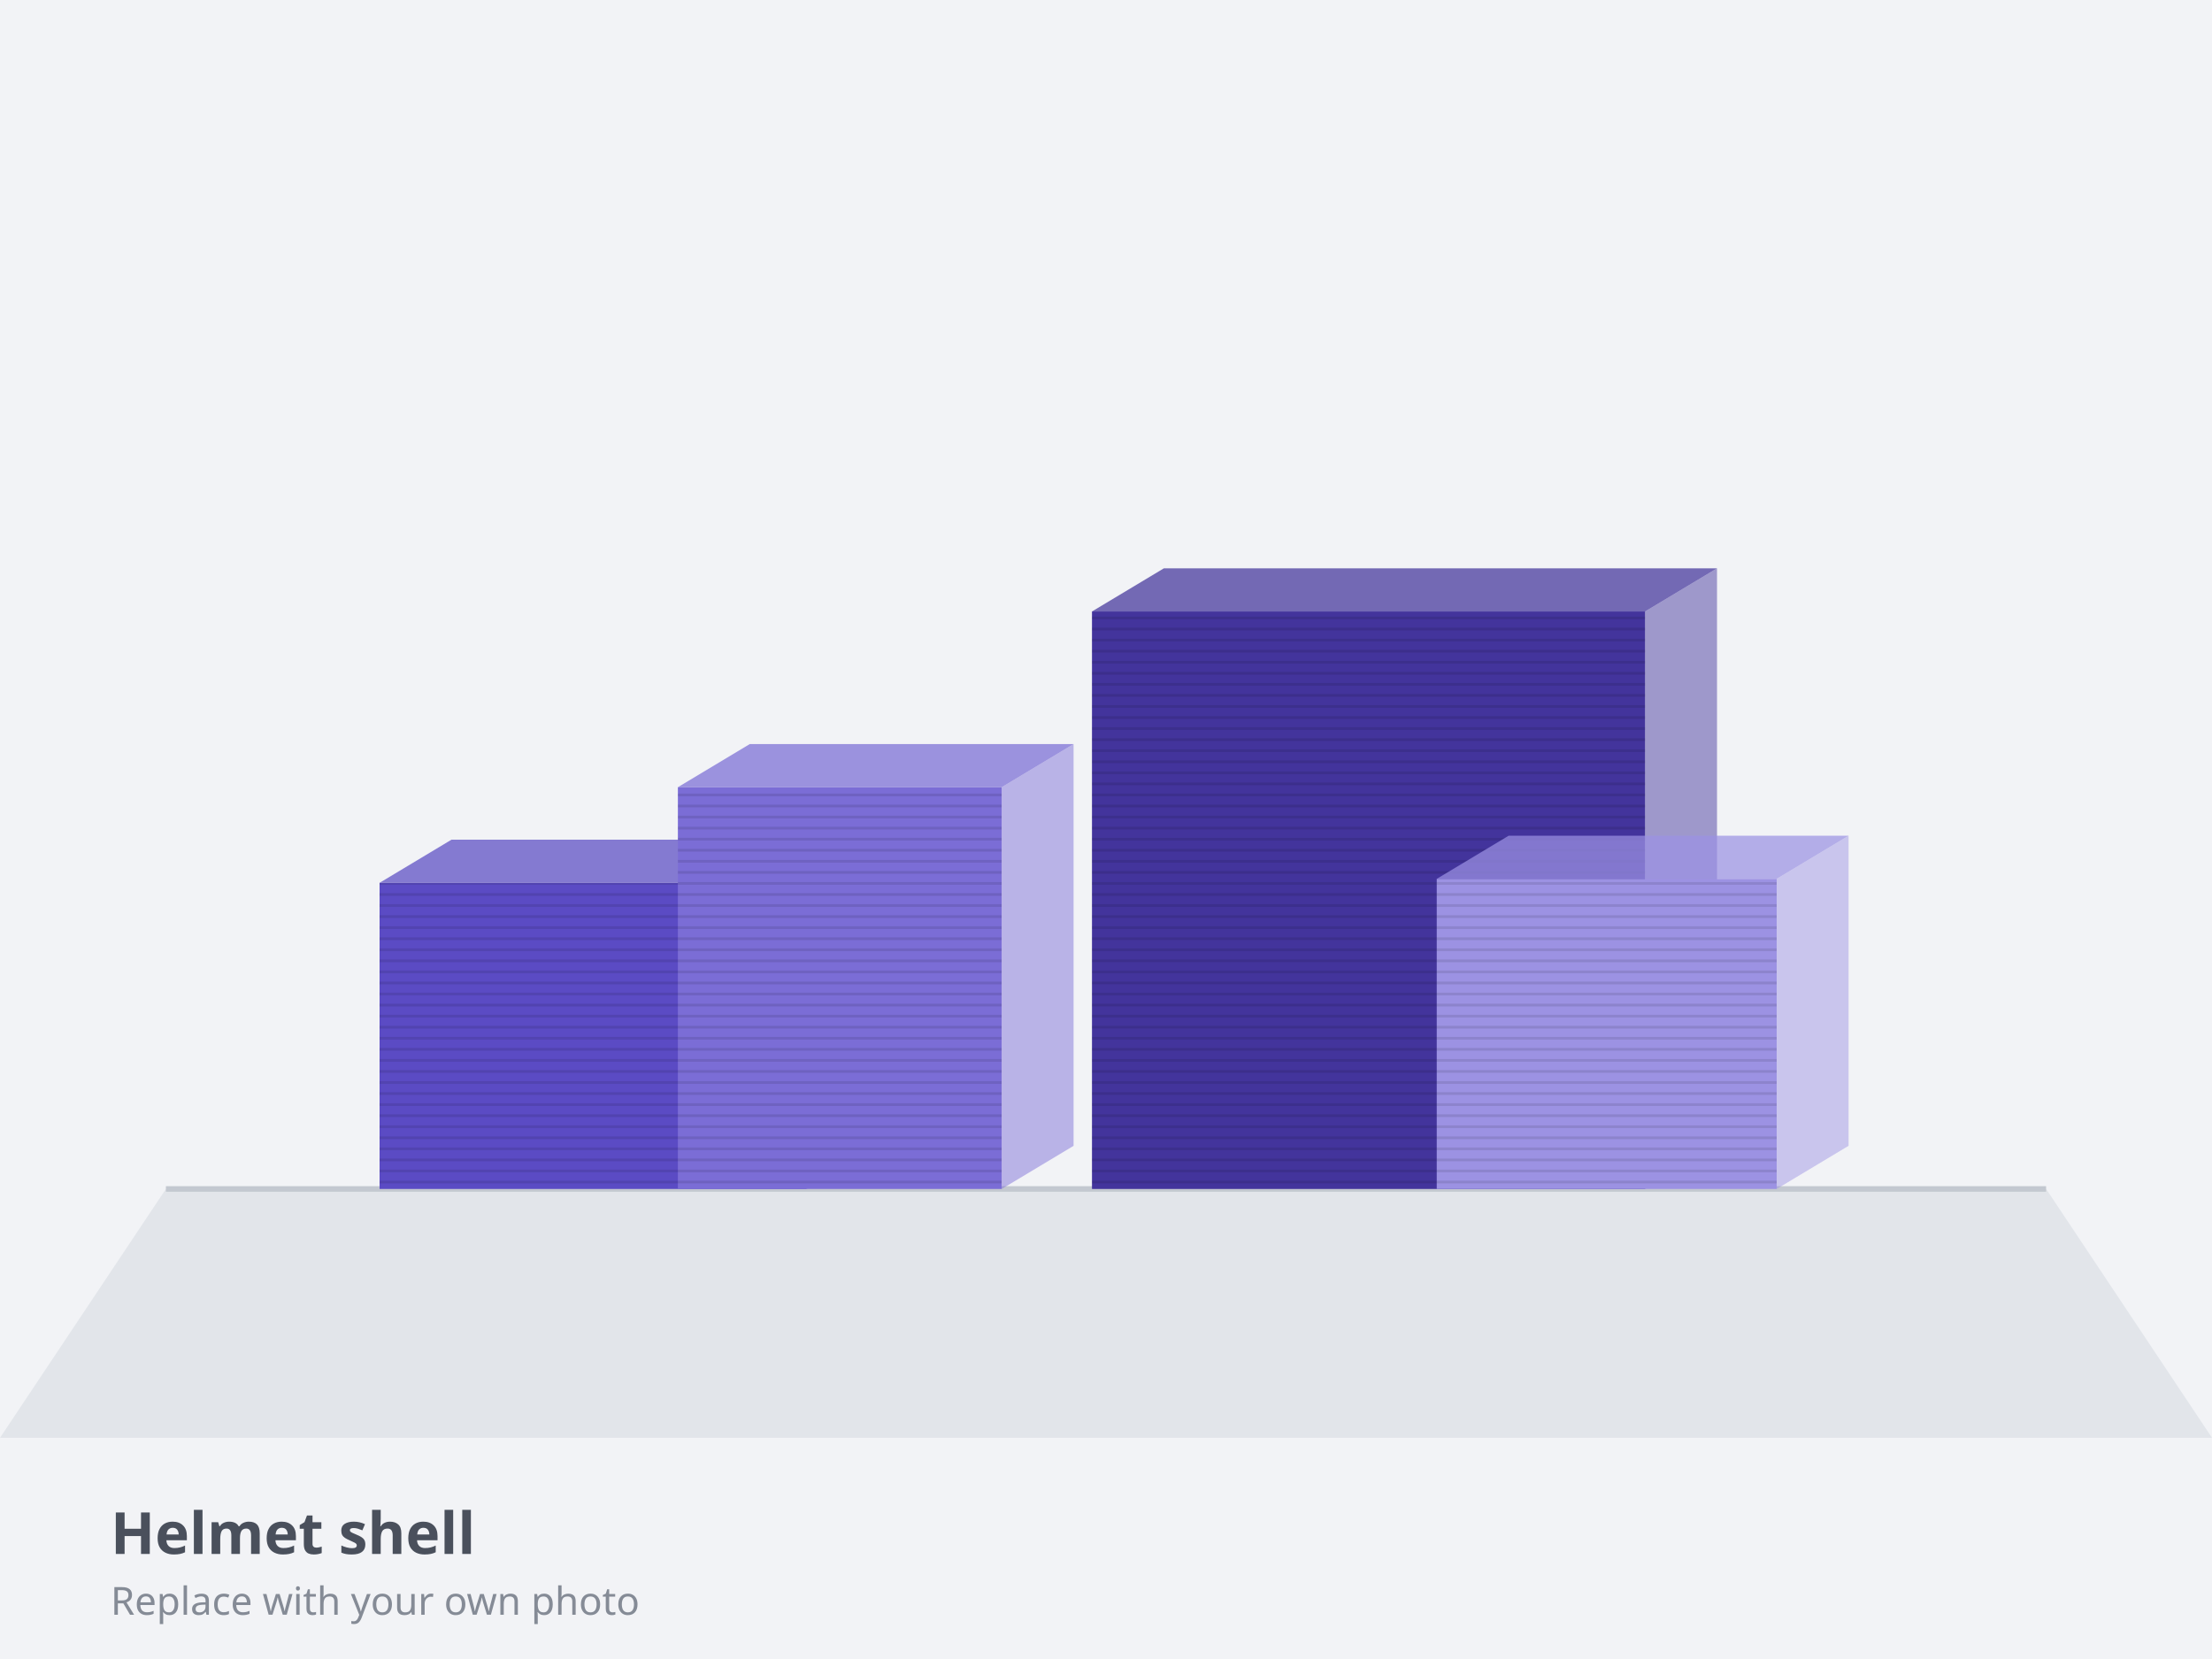
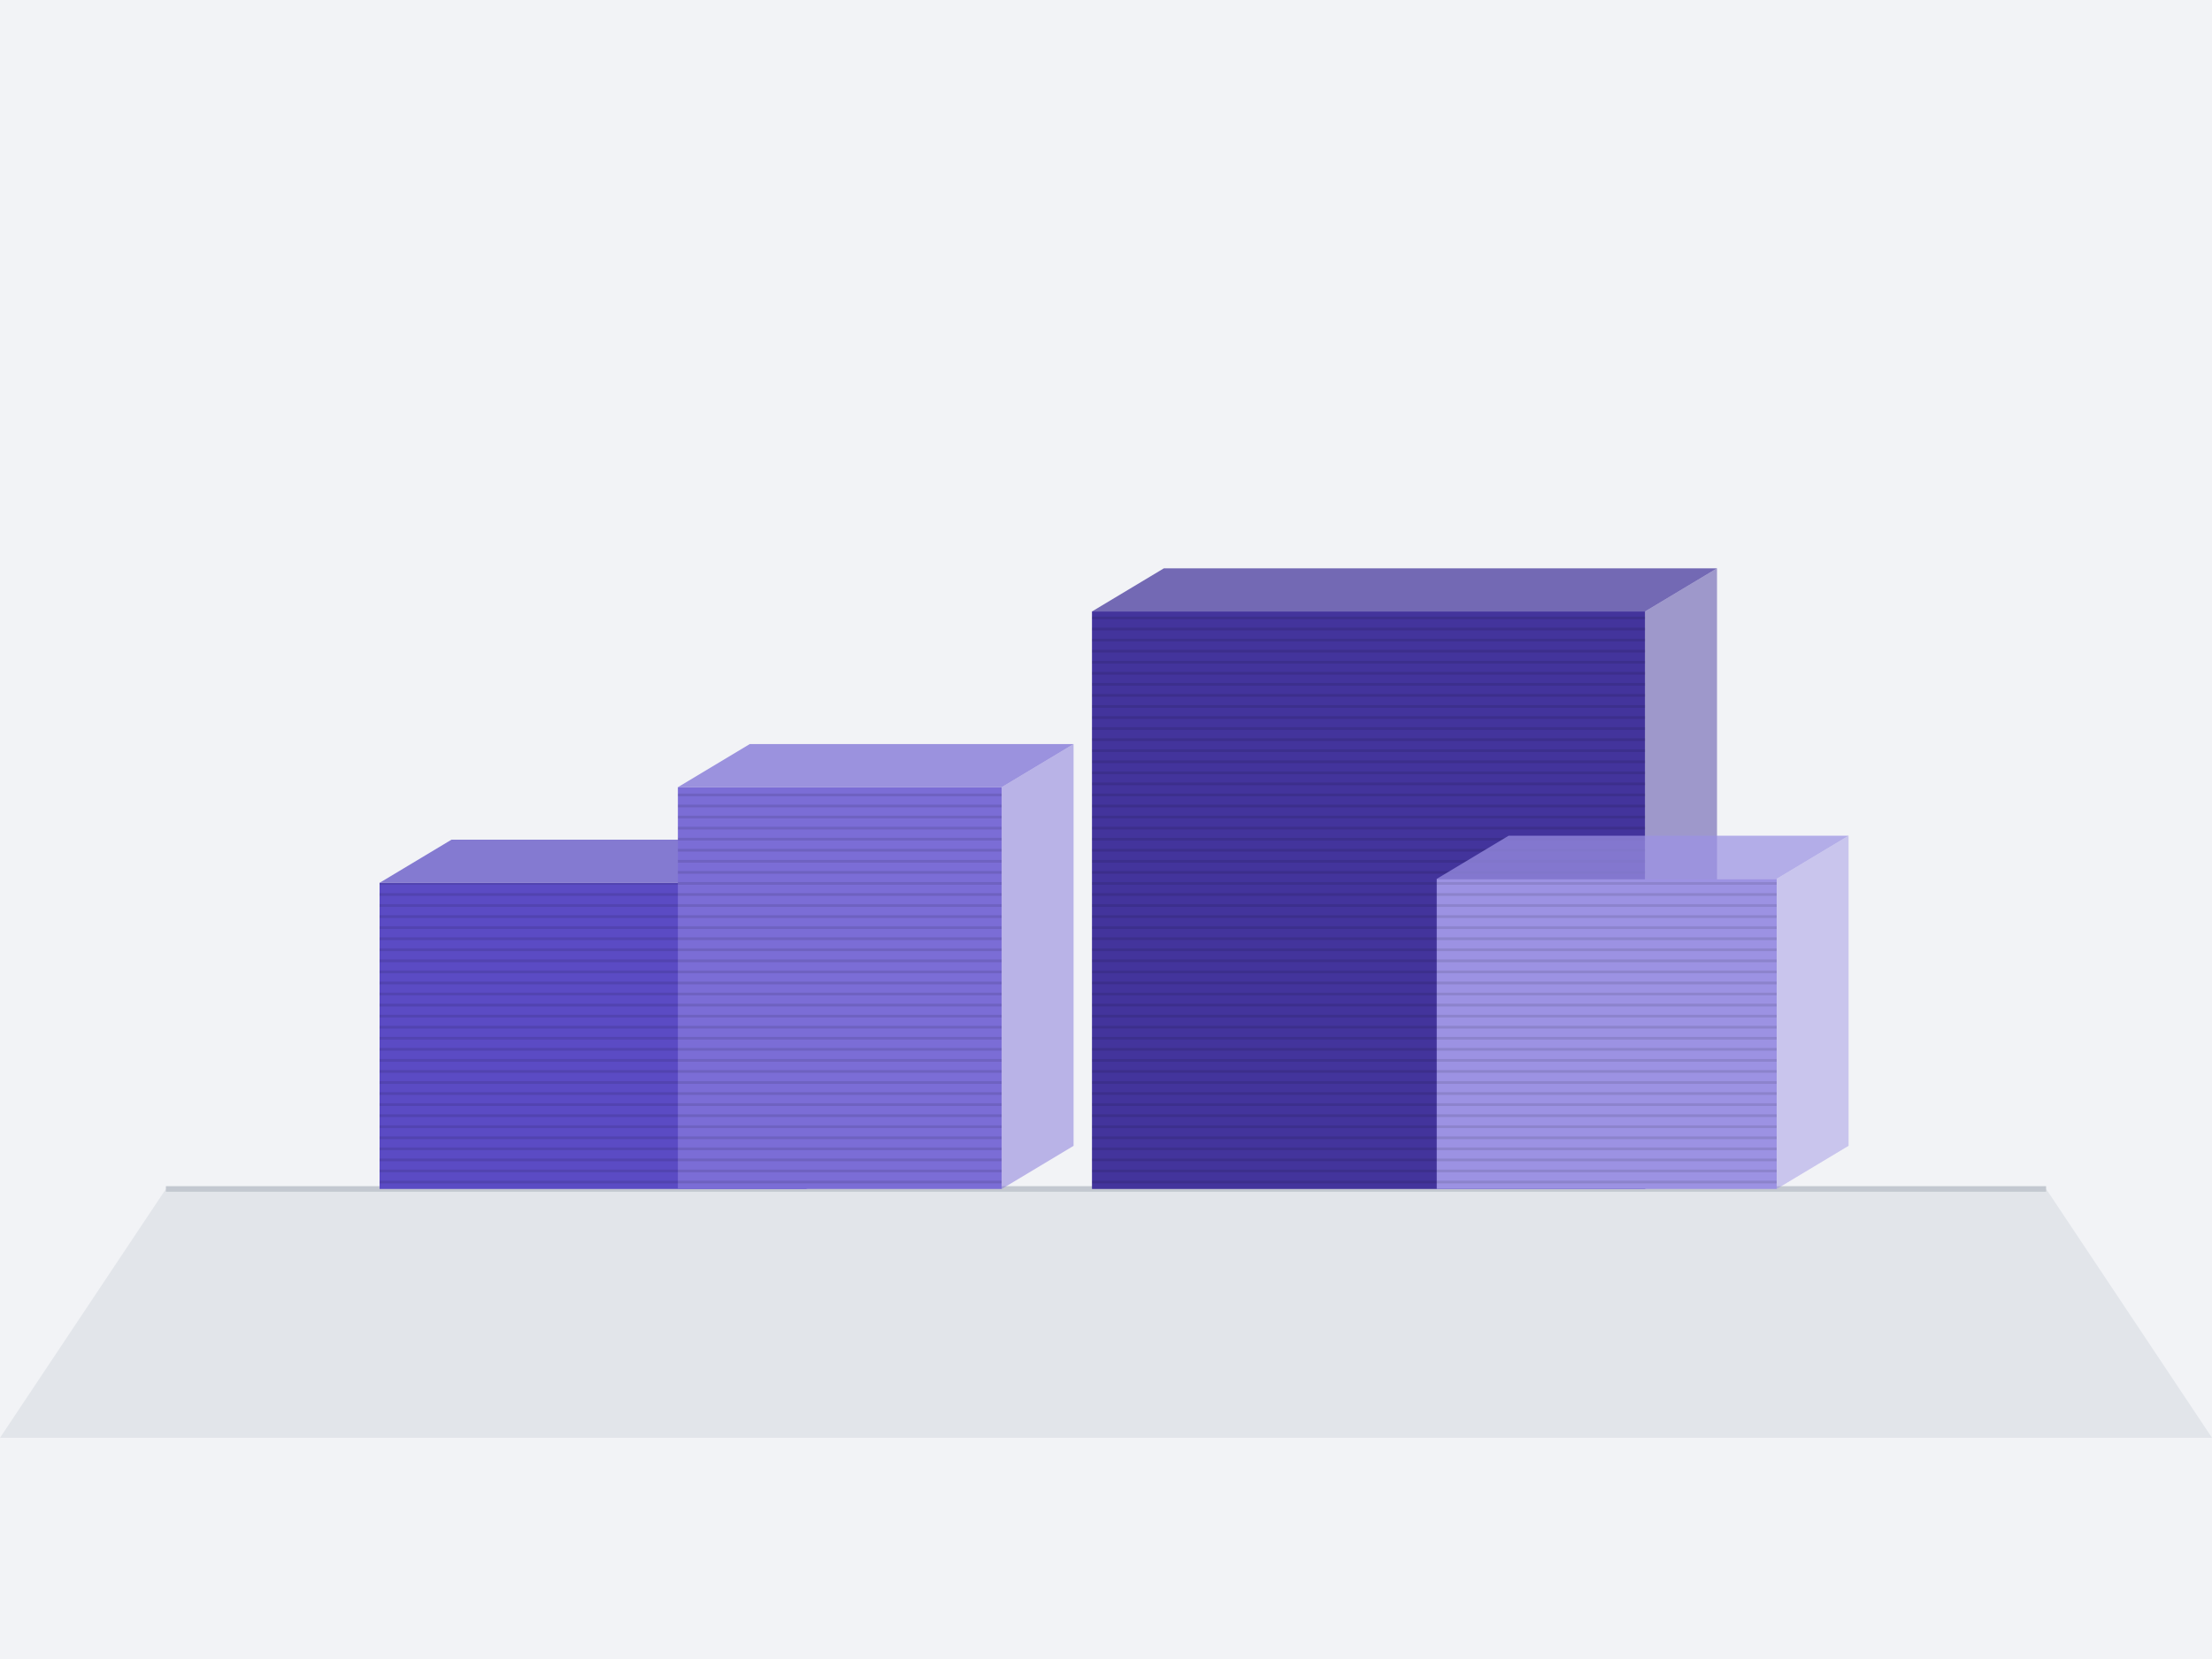
<svg xmlns="http://www.w3.org/2000/svg" viewBox="0 0 800 600" width="800" height="600" role="img">
  <defs>
    <pattern id="layers9" width="8" height="4" patternUnits="userSpaceOnUse">
      <rect width="8" height="4" fill="none" />
      <line x1="0" y1="3.5" x2="8" y2="3.5" stroke="#000" stroke-width="1" opacity=".10" />
    </pattern>
  </defs>
  <rect width="800" height="600" fill="#f2f3f6" />
  <path d="M60 430 L740 430 L800 520 L0 520 Z" fill="#e2e5ea" />
  <path d="M60 430 L740 430" stroke="#c3c8d0" stroke-width="2" />
  <g>
    <path d="M137.281 319.283 l154.408 0 l26 -15.6 l-154.408 0 Z" fill="#5b4bc4" fill-opacity=".72" />
    <path d="M291.689 319.283 l26 -15.6 l0 110.717 l-26 15.6 Z" fill="#5b4bc4" fill-opacity=".48" />
    <rect x="137.281" y="319.283" width="154.408" height="110.717" fill="#5b4bc4" />
    <rect x="137.281" y="319.283" width="154.408" height="110.717" fill="url(#layers9)" />
  </g>
  <g>
    <path d="M245.169 284.701 l117.104 0 l26 -15.6 l-117.104 0 Z" fill="#7b6dd6" fill-opacity=".72" />
    <path d="M362.274 284.701 l26 -15.6 l0 145.299 l-26 15.6 Z" fill="#7b6dd6" fill-opacity=".48" />
    <rect x="245.169" y="284.701" width="117.104" height="145.299" fill="#7b6dd6" />
    <rect x="245.169" y="284.701" width="117.104" height="145.299" fill="url(#layers9)" />
  </g>
  <g>
    <path d="M394.932 221.14 l200.05 0 l26 -15.6 l-200.05 0 Z" fill="#43349c" fill-opacity=".72" />
    <path d="M594.982 221.14 l26 -15.6 l0 208.86 l-26 15.6 Z" fill="#43349c" fill-opacity=".48" />
    <rect x="394.932" y="221.14" width="200.05" height="208.86" fill="#43349c" />
    <rect x="394.932" y="221.14" width="200.05" height="208.86" fill="url(#layers9)" />
  </g>
  <g>
    <path d="M519.618 317.85 l122.943 0 l26 -15.6 l-122.943 0 Z" fill="#9c92e3" fill-opacity=".72" />
    <path d="M642.56 317.85 l26 -15.6 l0 112.15 l-26 15.6 Z" fill="#9c92e3" fill-opacity=".48" />
    <rect x="519.618" y="317.85" width="122.943" height="112.15" fill="#9c92e3" />
    <rect x="519.618" y="317.85" width="122.943" height="112.15" fill="url(#layers9)" />
  </g>
-   <text x="40" y="562" fill="#4a505c" font-family="system-ui, sans-serif" font-size="21" font-weight="600">Helmet shell</text>
-   <text x="40" y="584" fill="#858b96" font-family="system-ui, sans-serif" font-size="14">Replace with your own photo</text>
</svg>
